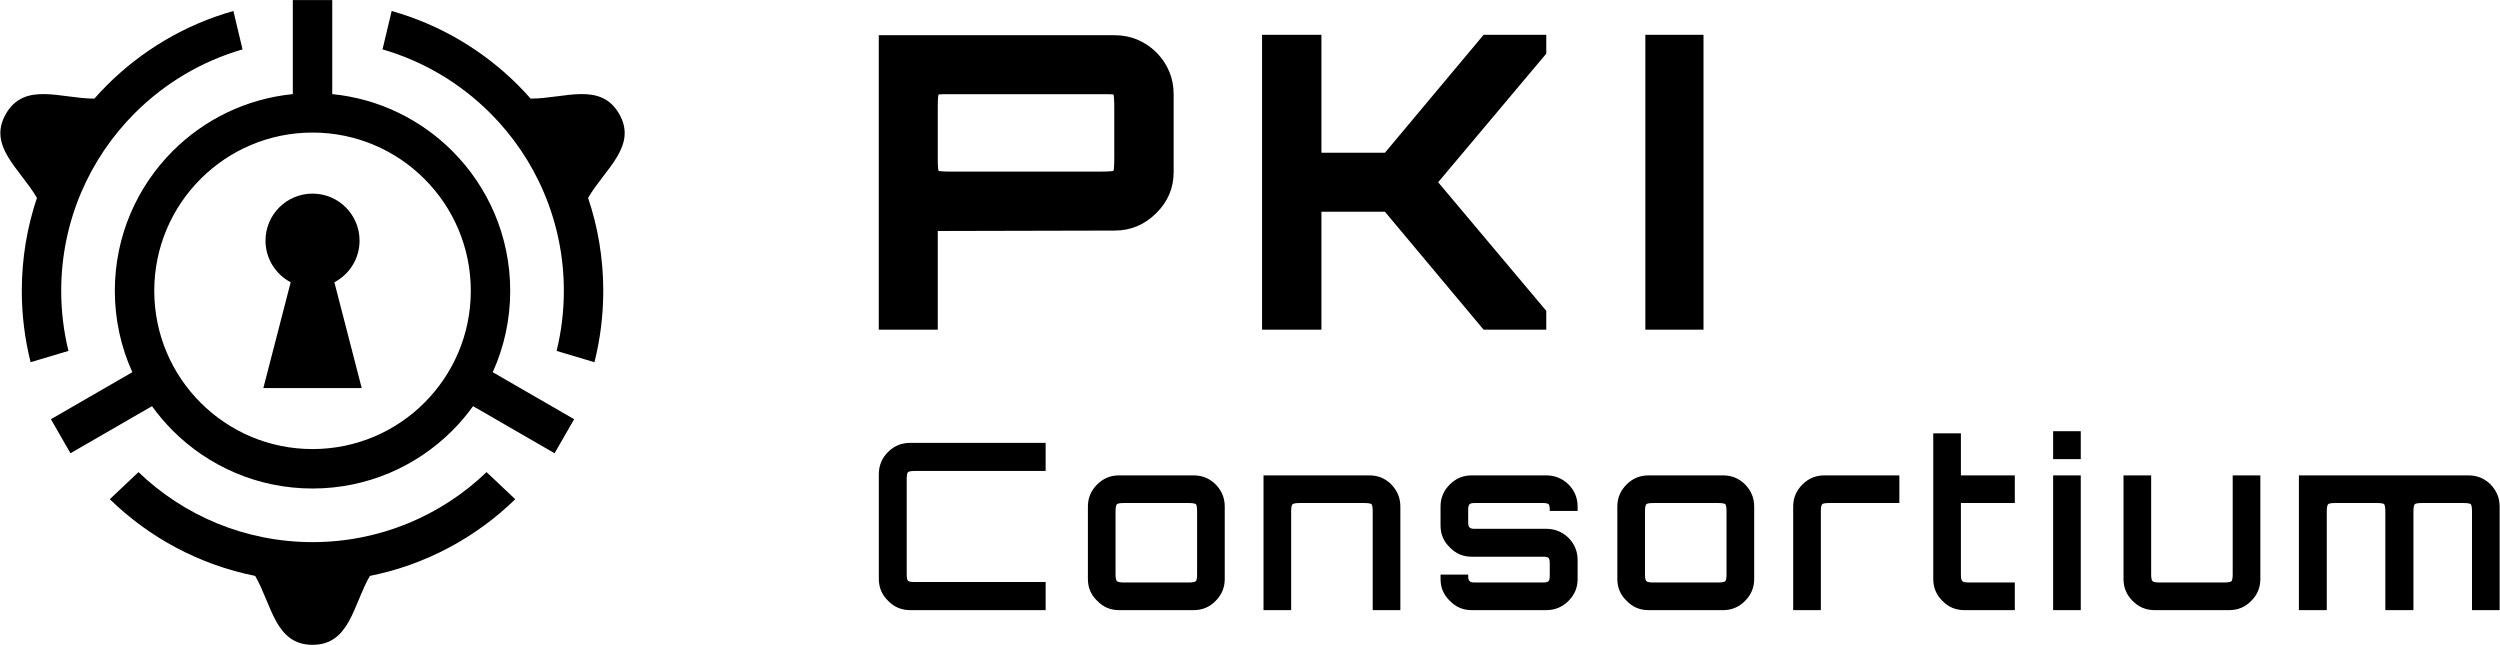
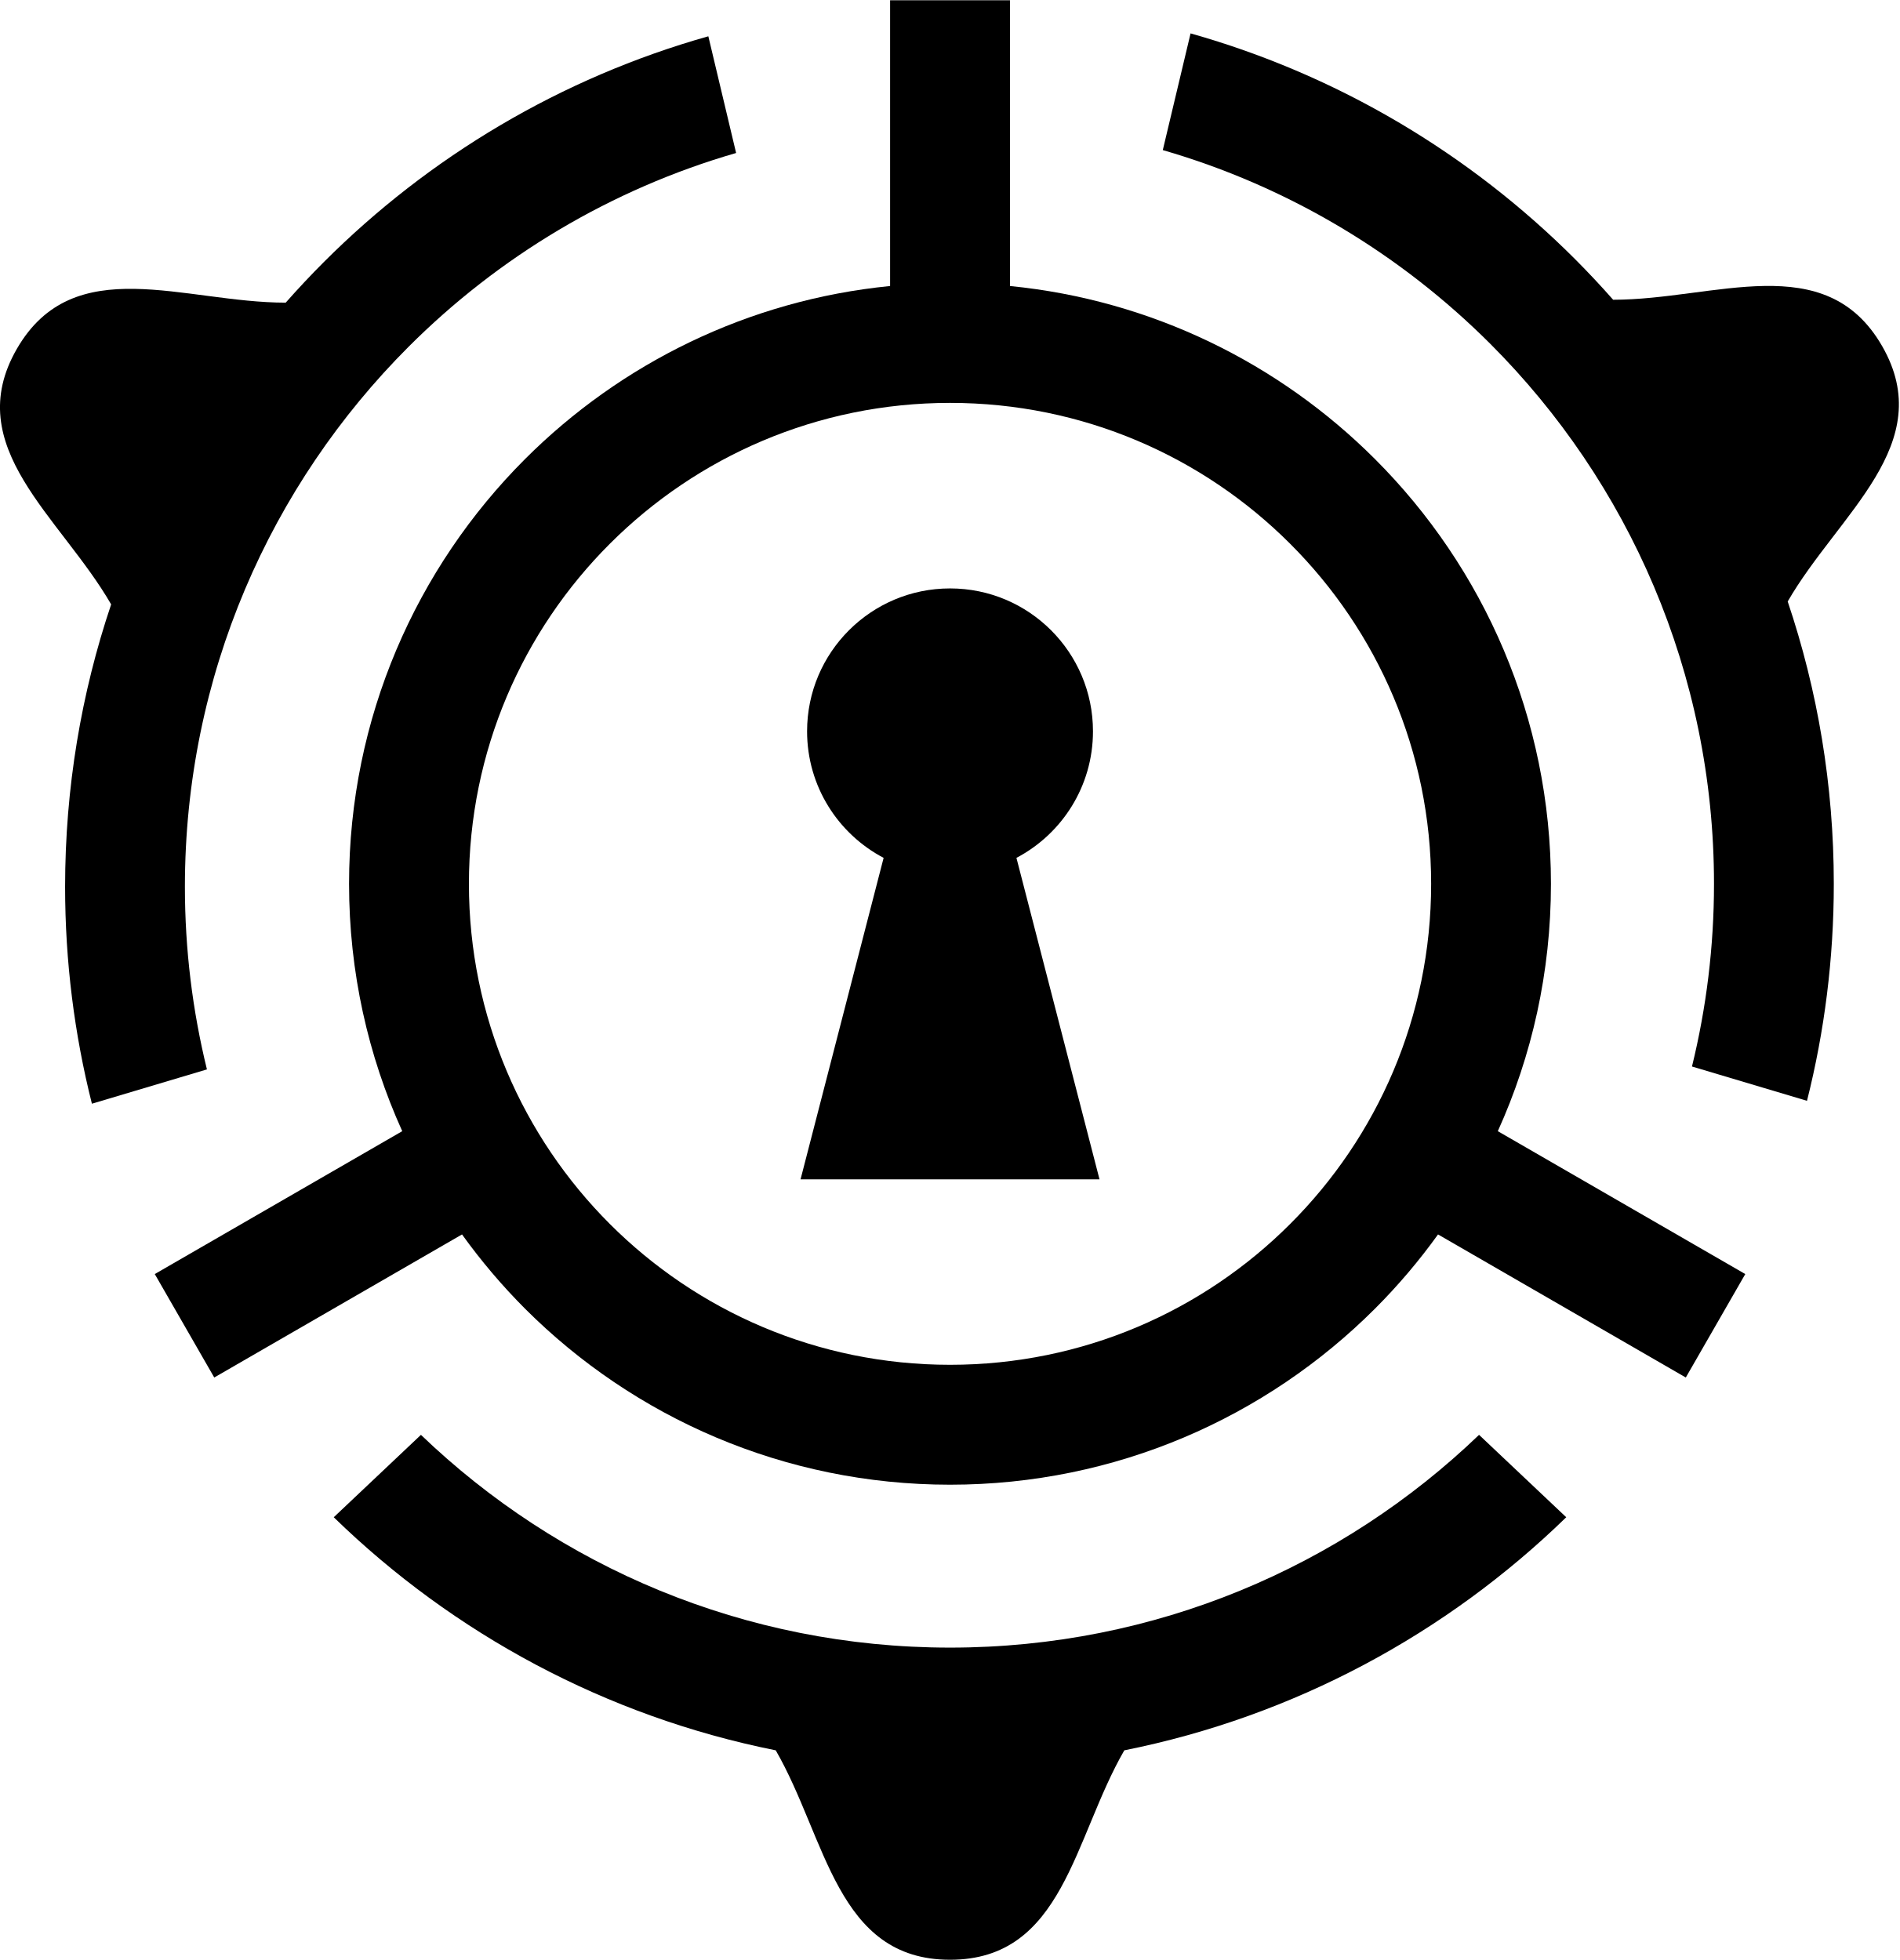
- <svg xmlns="http://www.w3.org/2000/svg" viewBox="0 0 1256 324">
+ <svg xmlns="http://www.w3.org/2000/svg" viewBox="0 0 314 324" width="314" height="324">
  <style>
- 		tspan { white-space:pre }
- 		.shp0 { fill: #000000 } 
+ 		tspan { white-space: pre }
+ 		.shp0 { fill: black } 
	</style>
-   <path id="Name" fill-rule="evenodd" class="shp0" d="M441.5 165.63L441.5 17.7L560.02 17.7C568.04 17.7 575.03 20.58 581 26.34C586.76 32.3 589.64 39.3 589.64 47.32L589.64 86.41C589.64 94.44 586.76 101.23 581 106.99C575.03 112.96 568.04 115.84 560.02 115.84L471.13 116.05L471.13 165.63L441.5 165.63ZM477.92 86.21L552.81 86.21C556.93 86.21 559.19 86.01 559.4 85.8C559.6 85.59 559.81 83.33 559.81 79.21L559.81 54.11C559.81 50 559.6 47.74 559.4 47.53C559.19 47.32 556.93 47.32 552.81 47.32L477.92 47.32C473.81 47.32 471.75 47.32 471.54 47.53C471.34 47.74 471.13 50 471.13 54.11L471.13 79.21C471.13 83.33 471.34 85.59 471.54 85.8C471.75 86.01 473.81 86.21 477.92 86.21ZM634.06 165.63L634.06 17.49L663.89 17.49L663.89 76.74L695.78 76.74L745.37 17.49L776.85 17.49L776.85 26.95L722.53 91.56L776.85 156.17L776.85 165.63L745.37 165.63L695.78 106.38L663.89 106.38L663.89 165.63L634.06 165.63ZM826.62 165.63L826.62 17.49L855.84 17.49L855.84 165.63L826.62 165.63ZM457.28 306.53C452.96 306.53 449.22 305.01 446.19 301.86C443.04 298.83 441.52 295.09 441.52 290.77L441.52 238.25C441.52 233.93 443.04 230.19 446.19 227.04C449.22 224.01 452.96 222.49 457.28 222.49L525.33 222.49L525.33 236.61L459.73 236.61C457.74 236.61 456.58 236.85 456.22 237.2C455.76 237.55 455.53 238.71 455.53 240.7L455.53 288.32C455.53 290.31 455.76 291.47 456.22 291.82C456.58 292.17 457.74 292.41 459.73 292.41L525.33 292.41L525.33 306.53L457.28 306.53ZM562.2 306.53C557.88 306.53 554.27 305.01 551.23 301.86C548.08 298.83 546.56 295.21 546.56 290.89L546.56 254.47C546.56 250.15 548.08 246.53 551.23 243.38C554.27 240.35 557.88 238.83 562.2 238.83L599.67 238.83C603.99 238.83 607.73 240.35 610.76 243.38C613.79 246.53 615.31 250.15 615.31 254.47L615.31 290.89C615.31 295.21 613.79 298.83 610.76 301.86C607.73 305.01 603.99 306.53 599.67 306.53L562.2 306.53ZM564.65 292.64L597.22 292.64C599.2 292.64 600.37 292.41 600.84 291.94C601.19 291.59 601.42 290.42 601.42 288.44L601.42 256.92C601.42 254.94 601.19 253.77 600.84 253.3C600.37 252.95 599.2 252.72 597.22 252.72L564.65 252.72C562.67 252.72 561.5 252.95 561.15 253.3C560.69 253.77 560.45 254.94 560.45 256.92L560.45 288.44C560.45 290.42 560.69 291.59 561.15 291.94C561.5 292.41 562.67 292.64 564.65 292.64ZM634.79 306.53L634.79 238.83L688.02 238.83C692.34 238.83 695.96 240.35 698.99 243.38C702.03 246.53 703.54 250.15 703.54 254.47L703.54 306.53L689.65 306.53L689.65 256.92C689.65 254.94 689.42 253.77 689.07 253.3C688.6 252.95 687.44 252.72 685.45 252.72L653 252.72C651.02 252.72 649.85 252.95 649.38 253.3C648.92 253.77 648.68 254.94 648.68 256.92L648.68 306.53L634.79 306.53ZM739.37 306.53C735.05 306.53 731.43 305.01 728.4 301.86C725.24 298.83 723.73 295.21 723.73 290.89L723.73 288.67L737.62 288.67L737.62 289.49C737.62 290.77 737.85 291.59 738.32 291.94C738.67 292.41 739.49 292.64 740.77 292.64L775.44 292.64C776.72 292.64 777.54 292.41 778.01 291.94C778.35 291.59 778.59 290.77 778.59 289.49L778.59 282.84C778.59 281.55 778.35 280.73 778.01 280.27C777.54 279.92 776.72 279.69 775.44 279.69L739.37 279.69C735.05 279.69 731.43 278.17 728.4 275.02C725.24 271.98 723.73 268.36 723.73 264.04L723.73 254.47C723.73 250.15 725.24 246.53 728.4 243.38C731.43 240.35 735.05 238.83 739.37 238.83L776.84 238.83C781.16 238.83 784.89 240.35 788.04 243.38C791.08 246.53 792.59 250.15 792.59 254.47L792.59 256.69L778.59 256.69L778.59 255.87C778.59 254.59 778.35 253.77 778.01 253.3C777.54 252.95 776.72 252.72 775.44 252.72L740.77 252.72C739.49 252.72 738.67 252.95 738.32 253.3C737.85 253.77 737.62 254.59 737.62 255.87L737.62 262.52C737.62 263.81 737.85 264.63 738.32 264.98C738.67 265.44 739.49 265.68 740.77 265.68L776.84 265.68C781.16 265.68 784.89 267.19 788.04 270.23C791.08 273.38 792.59 277 792.59 281.32L792.59 290.89C792.59 295.21 791.08 298.83 788.04 301.86C784.89 305.01 781.16 306.53 776.84 306.53L739.37 306.53ZM828.19 306.53C823.87 306.53 820.25 305.01 817.22 301.86C814.06 298.83 812.55 295.21 812.55 290.89L812.55 254.47C812.55 250.15 814.06 246.53 817.22 243.38C820.25 240.35 823.87 238.83 828.19 238.83L865.66 238.83C869.98 238.83 873.71 240.35 876.74 243.38C879.78 246.53 881.3 250.15 881.3 254.47L881.3 290.89C881.3 295.21 879.78 298.83 876.74 301.86C873.71 305.01 869.98 306.53 865.66 306.53L828.19 306.53ZM830.64 292.64L863.21 292.64C865.19 292.64 866.36 292.41 866.82 291.94C867.17 291.59 867.41 290.42 867.41 288.44L867.41 256.92C867.41 254.94 867.17 253.77 866.82 253.3C866.36 252.95 865.19 252.72 863.21 252.72L830.64 252.72C828.66 252.72 827.49 252.95 827.14 253.3C826.67 253.77 826.44 254.94 826.44 256.92L826.44 288.44C826.44 290.42 826.67 291.59 827.14 291.94C827.49 292.41 828.66 292.64 830.64 292.64ZM900.9 306.53L900.9 254.47C900.9 250.15 902.41 246.53 905.57 243.38C908.6 240.35 912.22 238.83 916.54 238.83L954.24 238.83L954.24 252.72L918.99 252.72C917.01 252.72 915.84 252.95 915.49 253.3C915.02 253.77 914.79 254.94 914.79 256.92L914.79 306.53L900.9 306.53ZM986.91 306.53C982.59 306.53 978.86 305.01 975.83 301.86C972.79 298.83 971.27 295.21 971.27 290.89L971.27 217.7L985.16 217.7L985.16 238.83L1012.24 238.83L1012.24 252.72L985.16 252.72L985.16 288.44C985.16 290.42 985.4 291.59 985.86 291.94C986.21 292.41 987.38 292.64 989.37 292.64L1012.24 292.64L1012.24 306.53L986.91 306.53ZM1031.49 306.53L1031.49 238.83L1045.38 238.83L1045.38 306.53L1031.49 306.53ZM1031.49 230.66L1031.49 216.65L1045.38 216.65L1045.38 230.66L1031.49 230.66ZM1082.49 306.53C1078.17 306.53 1074.44 305.01 1071.4 301.86C1068.36 298.83 1066.85 295.21 1066.85 290.89L1066.85 238.83L1080.74 238.83L1080.74 288.44C1080.74 290.42 1080.97 291.59 1081.44 291.94C1081.79 292.41 1082.96 292.64 1084.94 292.64L1117.51 292.64C1119.49 292.64 1120.66 292.41 1121.12 291.94C1121.47 291.59 1121.71 290.42 1121.71 288.44L1121.71 238.83L1135.6 238.83L1135.6 290.89C1135.6 295.21 1134.08 298.83 1131.05 301.86C1128.01 305.01 1124.28 306.53 1119.96 306.53L1082.49 306.53ZM1154.97 306.53L1154.97 238.83L1240.18 238.83C1244.49 238.83 1248.23 240.35 1251.26 243.38C1254.3 246.53 1255.82 250.15 1255.82 254.47L1255.82 306.53L1241.93 306.53L1241.93 256.92C1241.93 254.94 1241.69 253.77 1241.34 253.3C1240.87 252.95 1239.71 252.72 1237.72 252.72L1216.71 252.72C1214.73 252.72 1213.56 252.95 1213.21 253.3C1212.74 253.77 1212.51 254.94 1212.51 256.92L1212.51 306.53L1198.39 306.53L1198.39 256.92C1198.39 254.94 1198.15 253.77 1197.8 253.3C1197.45 252.95 1196.29 252.72 1194.3 252.72L1173.18 252.72C1171.19 252.72 1170.02 252.95 1169.67 253.3C1169.21 253.77 1168.97 254.94 1168.97 256.92L1168.97 306.53L1154.97 306.53Z" />
  <g id="Element">
-     <path id="Consortium" fill-rule="evenodd" class="shp0" d="M196.77 5.52C221.12 12.39 242.9 25.42 260.3 42.82C262.47 45 264.58 47.24 266.61 49.55C283.41 49.55 301.66 40.93 311.05 57.18C320.42 73.43 303.86 84.89 295.46 99.43C300.4 114.09 303.08 129.79 303.08 146.11C303.08 158.48 301.54 170.5 298.65 181.97L279.64 176.3C282.01 166.63 283.28 156.52 283.28 146.11C283.28 111.24 269.14 79.67 246.3 56.83C231.44 41.98 212.91 30.81 192.18 24.81L196.77 5.52ZM227.24 75.88C245.22 93.85 256.33 118.68 256.33 146.11C256.33 160.68 253.19 174.53 247.55 186.99L288.45 210.61L278.62 227.71L237.67 204.06C234.53 208.43 231.04 212.54 227.24 216.34C209.26 234.31 184.43 245.43 157.02 245.43C129.59 245.43 104.76 234.31 86.78 216.34C82.99 212.54 79.5 208.43 76.36 204.06L35.41 227.71L25.58 210.61L66.48 186.99C60.84 174.53 57.69 160.68 57.69 146.11C57.69 118.68 68.81 93.85 86.78 75.88C102.57 60.1 123.64 49.6 147.11 47.28L147.11 0.04L166.92 0.04L166.92 47.28C190.39 49.6 211.46 60.1 227.24 75.88ZM213.23 89.89C198.85 75.5 178.97 66.6 157.02 66.6C135.06 66.6 115.18 75.5 100.79 89.89C86.4 104.27 77.5 124.15 77.5 146.11C77.5 168.06 86.4 187.94 100.79 202.33C115.18 216.72 135.06 225.61 157.02 225.61C178.97 225.61 198.85 216.72 213.23 202.33C227.63 187.95 236.53 168.06 236.53 146.11C236.53 124.15 227.63 104.27 213.23 89.89ZM185.82 289.34C177.42 303.88 175.78 323.96 157.02 323.96C138.25 323.96 136.6 303.88 128.21 289.34C100.11 283.72 74.92 270.04 55.16 250.81L69.57 237.19C92.26 258.97 123.07 272.36 157.02 272.36C190.96 272.36 221.77 258.97 244.45 237.19L258.86 250.81C239.1 270.04 213.92 283.72 185.82 289.34ZM18.56 99.43C10.17 84.89 -6.4 73.43 2.98 57.18C12.37 40.93 30.61 49.55 47.41 49.55C49.45 47.24 51.55 45 53.73 42.82C71.13 25.42 92.9 12.39 117.26 5.52L121.85 24.81C101.12 30.81 82.58 41.98 67.73 56.83C44.89 79.67 30.75 111.24 30.75 146.11C30.75 156.52 32.02 166.63 34.39 176.3L15.38 181.97C12.49 170.5 10.95 158.48 10.95 146.11C10.95 129.79 13.62 114.09 18.56 99.43Z" />
+     <path id="Bottom" class="shp0" d="M185.82 289.34C177.42 303.88 175.78 323.96 157.02 323.96C138.25 323.96 136.6 303.88 128.21 289.34C100.11 283.72 74.92 270.04 55.16 250.81L69.57 237.19C92.26 258.97 123.07 272.36 157.02 272.36C190.96 272.36 221.77 258.97 244.45 237.19L258.86 250.81C239.1 270.04 213.92 283.72 185.82 289.34Z" />
+     <path id="Right" class="shp0" d="M196.77 5.52C221.12 12.39 242.9 25.42 260.3 42.82C262.47 45 264.58 47.24 266.61 49.55C283.41 49.55 301.66 40.93 311.05 57.18C320.42 73.43 303.86 84.89 295.46 99.43C300.4 114.09 303.08 129.79 303.08 146.11C303.08 158.48 301.54 170.5 298.65 181.97L279.64 176.3C282.01 166.63 283.28 156.52 283.28 146.11C283.28 111.24 269.14 79.67 246.3 56.83C231.44 41.98 212.91 30.81 192.18 24.81L196.77 5.52Z" />
+     <path id="Left" class="shp0" d="M18.37 99.91C9.98 85.37 -6.59 73.91 2.79 57.66C12.18 41.41 30.42 50.03 47.22 50.03C49.26 47.72 51.36 45.48 53.54 43.3C70.94 25.9 92.71 12.87 117.07 6L121.66 25.29C100.93 31.29 82.39 42.46 67.54 57.31C44.7 80.15 30.56 111.72 30.56 146.59C30.56 157 31.83 167.11 34.2 176.78L15.19 182.45C12.3 170.98 10.76 158.96 10.76 146.59C10.76 130.27 13.43 114.57 18.37 99.91Z" />
+     <path id="Table" class="shp0" d="M227.24 75.88C245.22 93.85 256.33 118.68 256.33 146.11C256.33 160.68 253.19 174.53 247.55 186.99L288.45 210.61L278.62 227.71L237.67 204.06C234.53 208.43 231.04 212.54 227.24 216.34C209.26 234.31 184.43 245.43 157.02 245.43C129.59 245.43 104.76 234.31 86.78 216.34C82.99 212.54 79.5 208.43 76.36 204.06L35.41 227.71L25.58 210.61L66.48 186.99C60.84 174.53 57.69 160.68 57.69 146.11C57.69 118.68 68.81 93.85 86.78 75.88C102.57 60.1 123.64 49.6 147.11 47.28L147.11 0.04L166.92 0.04L166.92 47.28C190.39 49.6 211.46 60.1 227.24 75.88ZM213.23 89.89C198.85 75.5 178.97 66.6 157.02 66.6C135.06 66.6 115.18 75.5 100.79 89.89C86.4 104.27 77.5 124.15 77.5 146.11C77.5 168.06 86.4 187.94 100.79 202.33C115.18 216.72 135.06 225.61 157.02 225.61C178.97 225.61 198.85 216.72 213.23 202.33C227.63 187.95 236.53 168.06 236.53 146.11C236.53 124.15 227.63 104.27 213.23 89.89Z" />
    <path id="Keyhole" class="shp0" d="M146.04 141.81L132.31 194.95L181.72 194.95L167.99 141.81C175.51 137.86 180.64 129.97 180.64 120.89C180.64 107.85 170.06 97.27 157.02 97.27C143.97 97.27 133.39 107.85 133.39 120.89C133.39 129.97 138.52 137.86 146.04 141.81Z" />
  </g>
</svg>
